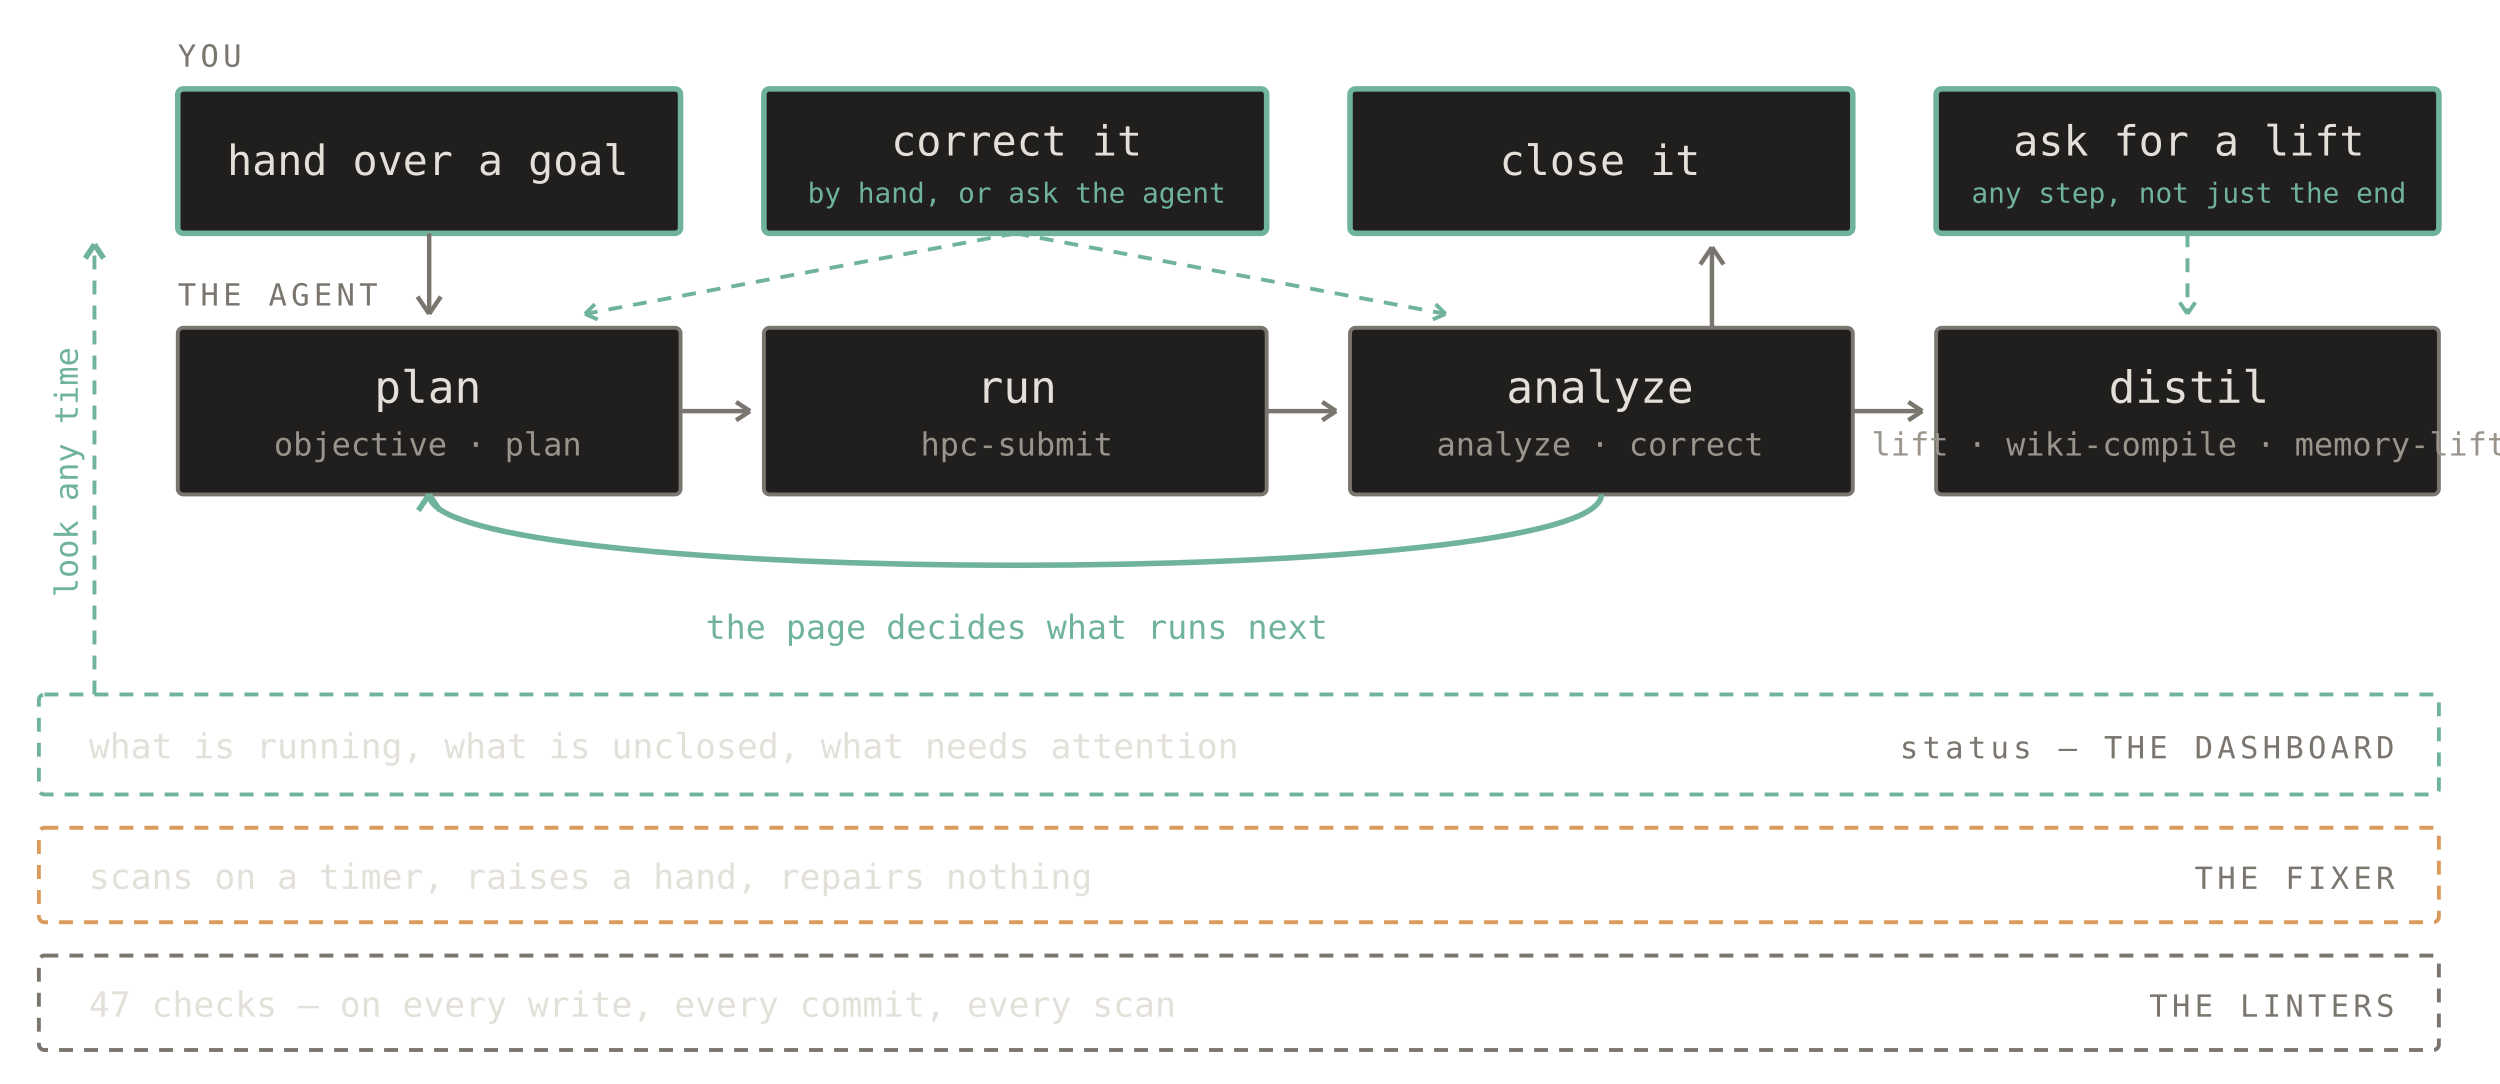
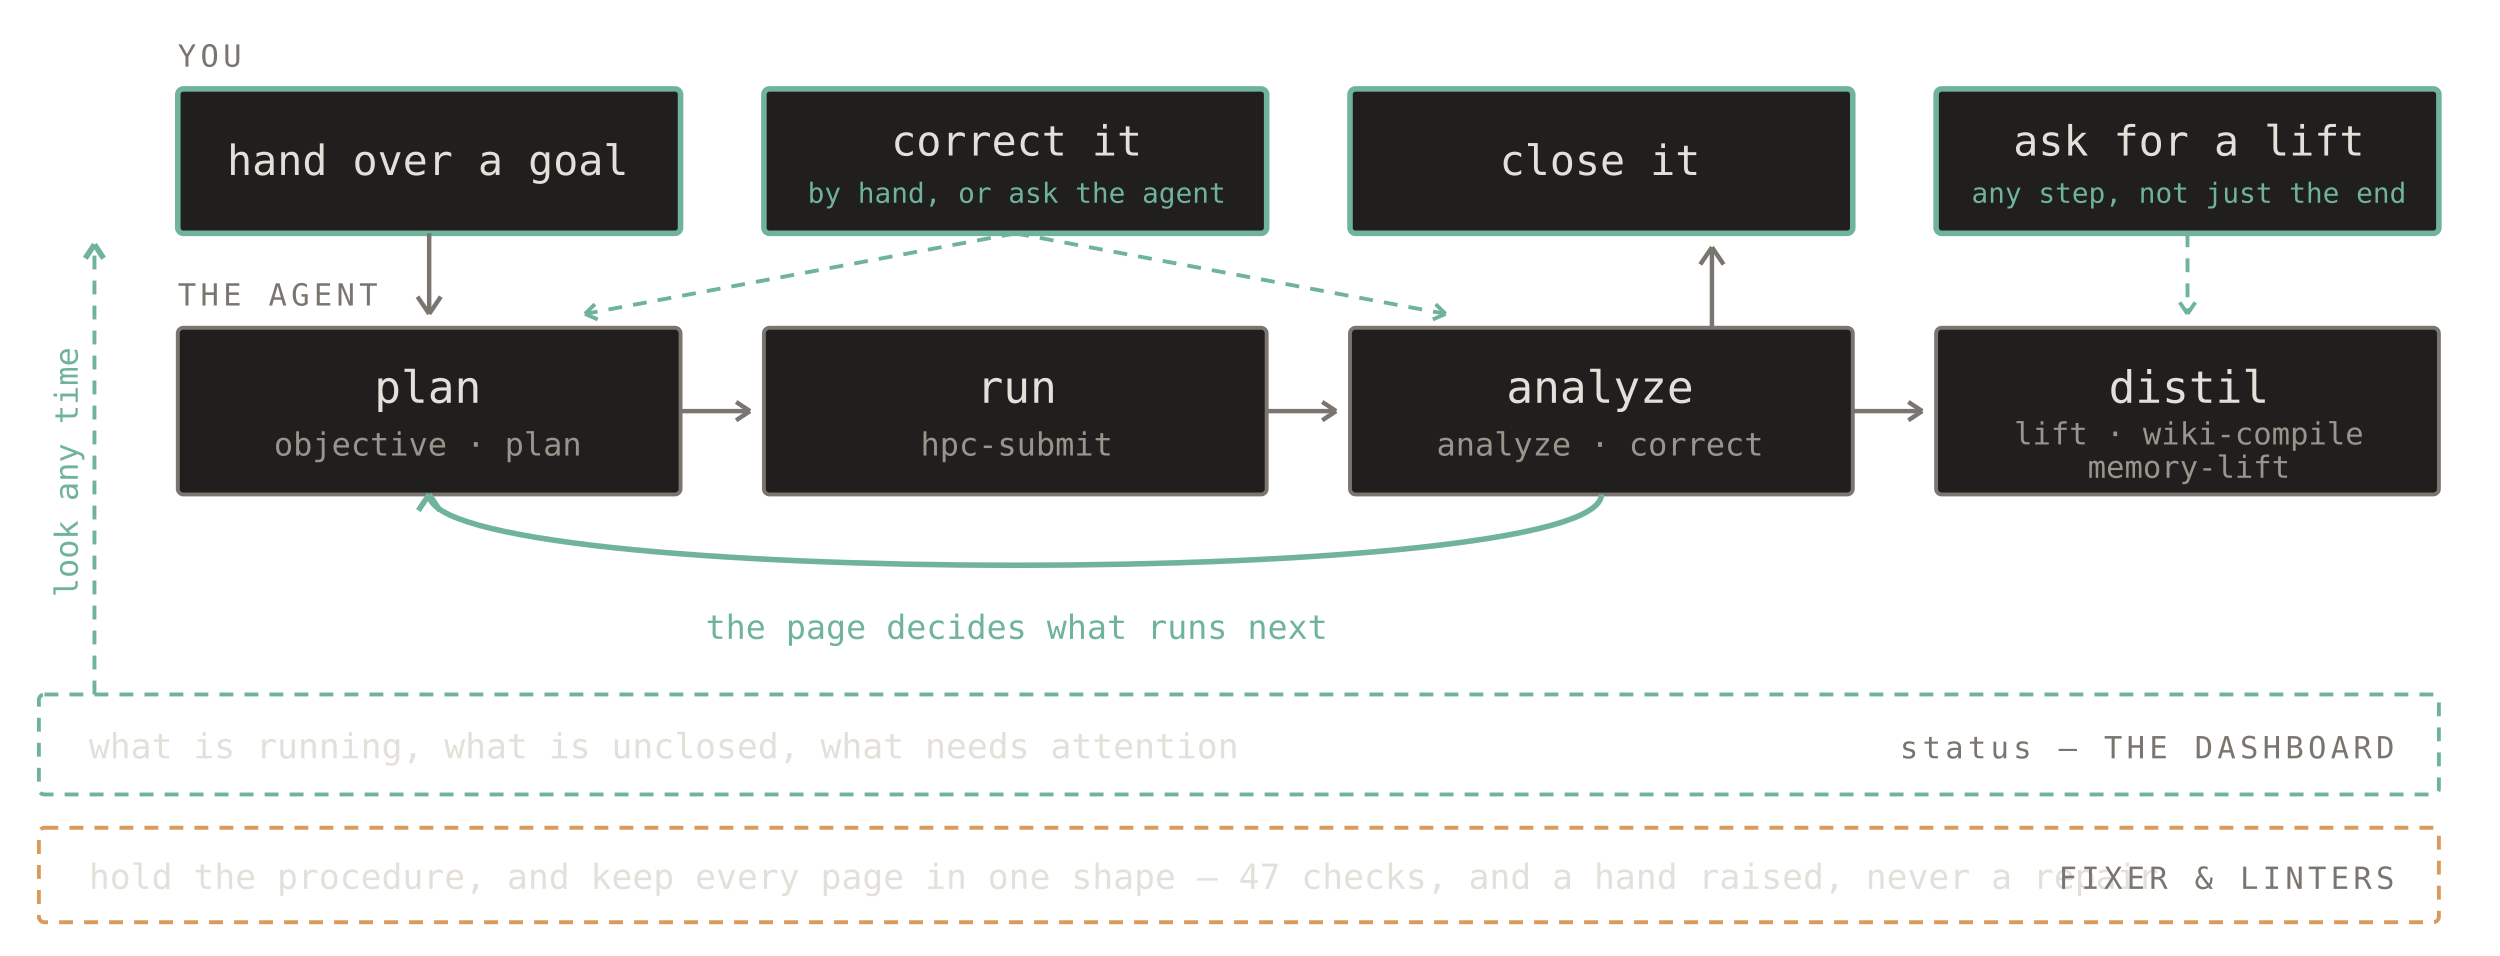
- <svg xmlns="http://www.w3.org/2000/svg" viewBox="0 0 900 390" role="img" aria-label="A typical run in three lanes. Top, what only you do: hand over a goal, close it, ask for a lift. Bottom, what the agent does: plan, run, analyze, distil, each naming the skills it drives — objective — objective and plan, hpc-submit, analyze and correct, and the three lifts. You start a correction and you close an entry. An arc returns from analyze to plan, where the page decides what runs next. Beneath it the time. Beneath it the fixer, which scans on a timer and raises a hand without repairing anything, and the linters, whose forty-seven checks run on every write, every commit and every scan.">
+ <svg xmlns="http://www.w3.org/2000/svg" viewBox="0 0 900 344" role="img" aria-label="Two lanes and two bands. Top, what only you do: hand over a goal, correct it at any step, close it, ask for a lift. Below it, what the agent does: plan, run, analyze, distil, each naming the skills it drives, with an arc returning from analyze to plan where the page decides what runs next. Beneath both, the dashboard showing what is running, unclosed and needing attention; and the fixer with the linters, holding the procedure and keeping every page in one shape without repairing anything.">
  <text font-family="ui-monospace,SFMono-Regular,Menlo,Consolas,monospace" fill="#7A756E" letter-spacing="0.14em" x="64" y="24" text-anchor="start" style="font-size:11px">YOU</text>
  <rect fill="#201F1D" stroke="#6FB39C" stroke-width="2" x="64" y="32" width="181" height="52" rx="2" />
  <text font-family="ui-monospace,SFMono-Regular,Menlo,Consolas,monospace" fill="#E3E0DA" x="154" y="63" text-anchor="middle" style="font-size:15px">hand over a goal</text>
  <rect fill="#201F1D" stroke="#6FB39C" stroke-width="2" x="275" y="32" width="181" height="52" rx="2" />
  <text font-family="ui-monospace,SFMono-Regular,Menlo,Consolas,monospace" fill="#E3E0DA" x="366" y="56" text-anchor="middle" style="font-size:15px">correct it</text>
  <text font-family="ui-monospace,SFMono-Regular,Menlo,Consolas,monospace" fill="#6FB39C" x="366" y="73" text-anchor="middle" style="font-size:10px">by hand, or ask the agent</text>
  <rect fill="#201F1D" stroke="#6FB39C" stroke-width="2" x="486" y="32" width="181" height="52" rx="2" />
  <text font-family="ui-monospace,SFMono-Regular,Menlo,Consolas,monospace" fill="#E3E0DA" x="576" y="63" text-anchor="middle" style="font-size:15px">close it</text>
  <rect fill="#201F1D" stroke="#6FB39C" stroke-width="2" x="697" y="32" width="181" height="52" rx="2" />
  <text font-family="ui-monospace,SFMono-Regular,Menlo,Consolas,monospace" fill="#E3E0DA" x="788" y="56" text-anchor="middle" style="font-size:15px">ask for a lift</text>
  <text font-family="ui-monospace,SFMono-Regular,Menlo,Consolas,monospace" fill="#6FB39C" x="788" y="73" text-anchor="middle" style="font-size:10px">any step, not just the end</text>
  <text font-family="ui-monospace,SFMono-Regular,Menlo,Consolas,monospace" fill="#7A756E" letter-spacing="0.14em" x="64" y="110" text-anchor="start" style="font-size:11px">THE AGENT</text>
  <rect fill="#201F1D" stroke="#7A756E" stroke-width="1.4" x="64" y="118" width="181" height="60" rx="2" />
  <text font-family="ui-monospace,SFMono-Regular,Menlo,Consolas,monospace" fill="#E3E0DA" x="154" y="145" text-anchor="middle" style="font-size:16px">plan</text>
  <text font-family="ui-monospace,SFMono-Regular,Menlo,Consolas,monospace" fill="#9A948C" x="154" y="164" text-anchor="middle" style="font-size:11.5px">objective · plan</text>
  <rect fill="#201F1D" stroke="#7A756E" stroke-width="1.4" x="275" y="118" width="181" height="60" rx="2" />
  <text font-family="ui-monospace,SFMono-Regular,Menlo,Consolas,monospace" fill="#E3E0DA" x="366" y="145" text-anchor="middle" style="font-size:16px">run</text>
  <text font-family="ui-monospace,SFMono-Regular,Menlo,Consolas,monospace" fill="#9A948C" x="366" y="164" text-anchor="middle" style="font-size:11.5px">hpc-submit</text>
  <rect fill="#201F1D" stroke="#7A756E" stroke-width="1.4" x="486" y="118" width="181" height="60" rx="2" />
  <text font-family="ui-monospace,SFMono-Regular,Menlo,Consolas,monospace" fill="#E3E0DA" x="576" y="145" text-anchor="middle" style="font-size:16px">analyze</text>
  <text font-family="ui-monospace,SFMono-Regular,Menlo,Consolas,monospace" fill="#9A948C" x="576" y="164" text-anchor="middle" style="font-size:11.5px">analyze · correct</text>
  <rect fill="#201F1D" stroke="#7A756E" stroke-width="1.4" x="697" y="118" width="181" height="60" rx="2" />
  <text font-family="ui-monospace,SFMono-Regular,Menlo,Consolas,monospace" fill="#E3E0DA" x="788" y="145" text-anchor="middle" style="font-size:16px">distil</text>
-   <text font-family="ui-monospace,SFMono-Regular,Menlo,Consolas,monospace" fill="#9A948C" x="788" y="164" text-anchor="middle" style="font-size:11.5px">lift · wiki-compile · memory-lift</text>
+   <text font-family="ui-monospace,SFMono-Regular,Menlo,Consolas,monospace" fill="#9A948C" x="788" y="160" text-anchor="middle" style="font-size:11px">lift · wiki-compile</text>
+   <text font-family="ui-monospace,SFMono-Regular,Menlo,Consolas,monospace" fill="#9A948C" x="788" y="172" text-anchor="middle" style="font-size:11px">memory-lift</text>
  <line fill="none" stroke="#7A756E" stroke-width="1.6" x1="154.5" y1="84.0" x2="154.5" y2="113.0" />
  <line fill="none" stroke="#7A756E" stroke-width="1.6" x1="154.5" y1="113.0" x2="150.3" y2="106.8" />
  <line fill="none" stroke="#7A756E" stroke-width="1.6" x1="154.5" y1="113.0" x2="158.7" y2="106.8" />
  <line fill="none" stroke="#7A756E" stroke-width="1.6" x1="616.3" y1="118.0" x2="616.3" y2="89.0" />
  <line fill="none" stroke="#7A756E" stroke-width="1.6" x1="616.3" y1="89.0" x2="620.5" y2="95.2" />
  <line fill="none" stroke="#7A756E" stroke-width="1.6" x1="616.3" y1="89.0" x2="612.1" y2="95.2" />
  <line fill="none" stroke="#6FB39C" stroke-width="1.4" stroke-dasharray="5 4" x1="365.5" y1="84.0" x2="520.4" y2="113.0" />
  <line fill="none" stroke="#6FB39C" stroke-width="1.4" stroke-dasharray="5 4" x1="520.4" y1="113.0" x2="513.5" y2="116.0" />
  <line fill="none" stroke="#6FB39C" stroke-width="1.4" stroke-dasharray="5 4" x1="520.4" y1="113.0" x2="515.0" y2="107.7" />
  <line fill="none" stroke="#6FB39C" stroke-width="1.4" stroke-dasharray="5 4" x1="365.5" y1="84.0" x2="210.6" y2="113.0" />
  <line fill="none" stroke="#6FB39C" stroke-width="1.4" stroke-dasharray="5 4" x1="210.6" y1="113.0" x2="216.0" y2="107.7" />
  <line fill="none" stroke="#6FB39C" stroke-width="1.4" stroke-dasharray="5 4" x1="210.6" y1="113.0" x2="217.5" y2="116.0" />
  <line fill="none" stroke="#6FB39C" stroke-width="1.4" stroke-dasharray="5 4" x1="787.5" y1="84.0" x2="787.5" y2="113.0" />
  <line fill="none" stroke="#6FB39C" stroke-width="1.4" stroke-dasharray="5 4" x1="787.5" y1="113.0" x2="783.3" y2="106.8" />
  <line fill="none" stroke="#6FB39C" stroke-width="1.4" stroke-dasharray="5 4" x1="787.5" y1="113.0" x2="791.7" y2="106.8" />
  <line fill="none" stroke="#7A756E" stroke-width="1.6" x1="245.0" y1="148.0" x2="270.0" y2="148.0" />
  <line fill="none" stroke="#7A756E" stroke-width="1.6" x1="270.0" y1="148.0" x2="265.0" y2="151.3" />
  <line fill="none" stroke="#7A756E" stroke-width="1.6" x1="270.0" y1="148.0" x2="265.0" y2="144.7" />
  <line fill="none" stroke="#7A756E" stroke-width="1.6" x1="456.0" y1="148.0" x2="481.0" y2="148.0" />
  <line fill="none" stroke="#7A756E" stroke-width="1.6" x1="481.0" y1="148.0" x2="476.0" y2="151.3" />
  <line fill="none" stroke="#7A756E" stroke-width="1.6" x1="481.0" y1="148.0" x2="476.0" y2="144.7" />
  <line fill="none" stroke="#7A756E" stroke-width="1.6" x1="667.0" y1="148.0" x2="692.0" y2="148.0" />
  <line fill="none" stroke="#7A756E" stroke-width="1.6" x1="692.0" y1="148.0" x2="687.0" y2="151.3" />
  <line fill="none" stroke="#7A756E" stroke-width="1.6" x1="692.0" y1="148.0" x2="687.0" y2="144.7" />
  <path fill="none" stroke="#6FB39C" stroke-width="2" d="M576.5,178 C576.5,212 154.5,212 154.5,178" />
  <line fill="none" stroke="#6FB39C" stroke-width="2" x1="154.5" y1="178.0" x2="158.4" y2="183.8" />
  <line fill="none" stroke="#6FB39C" stroke-width="2" x1="154.5" y1="178.0" x2="150.6" y2="183.8" />
  <text font-family="ui-monospace,SFMono-Regular,Menlo,Consolas,monospace" fill="#6FB39C" x="366" y="230" text-anchor="middle" style="font-size:12px">the page decides what runs next</text>
  <rect fill="none" stroke="#6FB39C" stroke-width="1.4" stroke-dasharray="5 4" x="14" y="250" width="864" height="36" rx="2" />
  <text font-family="ui-monospace,SFMono-Regular,Menlo,Consolas,monospace" fill="#E3E0DA" x="32" y="273" text-anchor="start" style="font-size:12.5px">what is running, what is unclosed, what needs attention</text>
  <text font-family="ui-monospace,SFMono-Regular,Menlo,Consolas,monospace" fill="#7A756E" letter-spacing="0.14em" x="862" y="273" text-anchor="end" style="font-size:11px">status — THE DASHBOARD</text>
  <line fill="none" stroke="#6FB39C" stroke-width="1.4" stroke-dasharray="5 4" x1="34" y1="250" x2="34" y2="92" />
  <line fill="none" stroke="#6FB39C" stroke-width="2" x1="34.0" y1="88.0" x2="37.3" y2="93.0" />
  <line fill="none" stroke="#6FB39C" stroke-width="2" x1="34.0" y1="88.0" x2="30.7" y2="93.0" />
  <text font-family="ui-monospace,SFMono-Regular,Menlo,Consolas,monospace" fill="#6FB39C" x="-170" y="28" text-anchor="middle" style="font-size:11.5px" transform="rotate(-90 0 0)">look any time</text>
  <rect fill="none" stroke="#D99A5B" stroke-width="1.4" stroke-dasharray="5 4" x="14" y="298" width="864" height="34" rx="2" />
-   <text font-family="ui-monospace,SFMono-Regular,Menlo,Consolas,monospace" fill="#E3E0DA" x="32" y="320" text-anchor="start" style="font-size:12.5px">scans on a timer, raises a hand, repairs nothing</text>
-   <text font-family="ui-monospace,SFMono-Regular,Menlo,Consolas,monospace" fill="#7A756E" letter-spacing="0.14em" x="862" y="320" text-anchor="end" style="font-size:11px">THE FIXER</text>
-   <rect fill="none" stroke="#7A756E" stroke-width="1.4" stroke-dasharray="5 4" x="14" y="344" width="864" height="34" rx="2" />
-   <text font-family="ui-monospace,SFMono-Regular,Menlo,Consolas,monospace" fill="#E3E0DA" x="32" y="366" text-anchor="start" style="font-size:12.5px">47 checks — on every write, every commit, every scan</text>
-   <text font-family="ui-monospace,SFMono-Regular,Menlo,Consolas,monospace" fill="#7A756E" letter-spacing="0.14em" x="862" y="366" text-anchor="end" style="font-size:11px">THE LINTERS</text>
+   <text font-family="ui-monospace,SFMono-Regular,Menlo,Consolas,monospace" fill="#E3E0DA" x="32" y="320" text-anchor="start" style="font-size:12.5px">hold the procedure, and keep every page in one shape — 47 checks, and a hand raised, never a repair</text>
+   <text font-family="ui-monospace,SFMono-Regular,Menlo,Consolas,monospace" fill="#7A756E" letter-spacing="0.14em" x="862" y="320" text-anchor="end" style="font-size:11px">FIXER &amp; LINTERS</text>
</svg>
